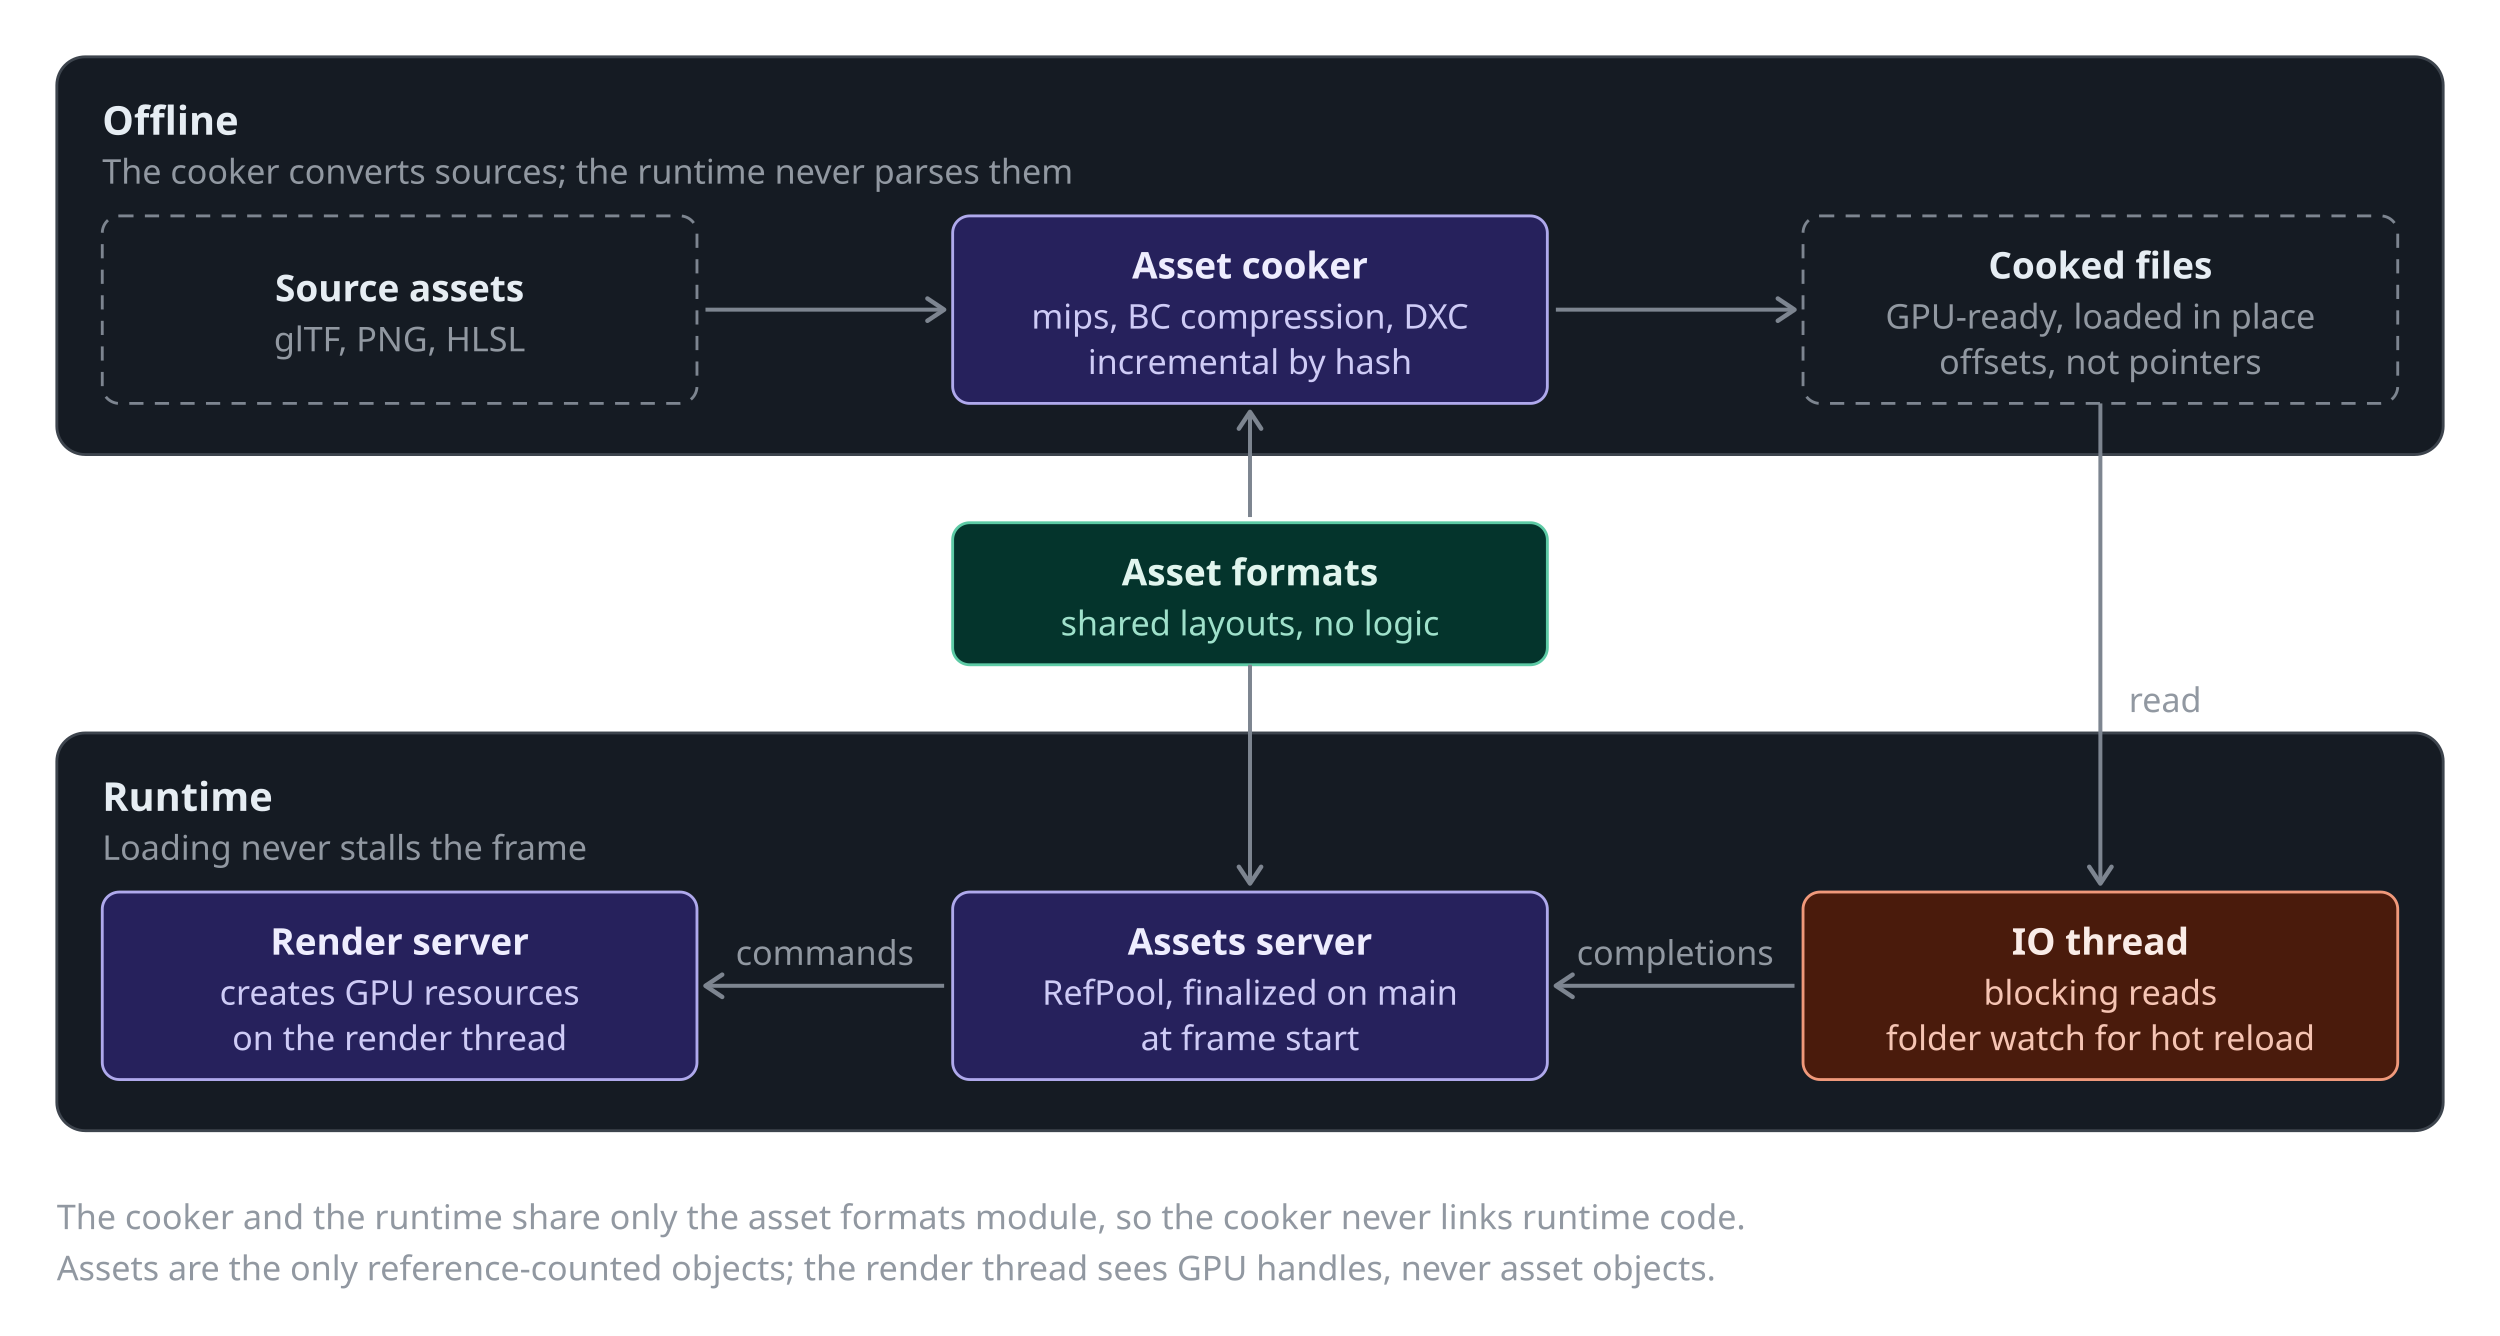
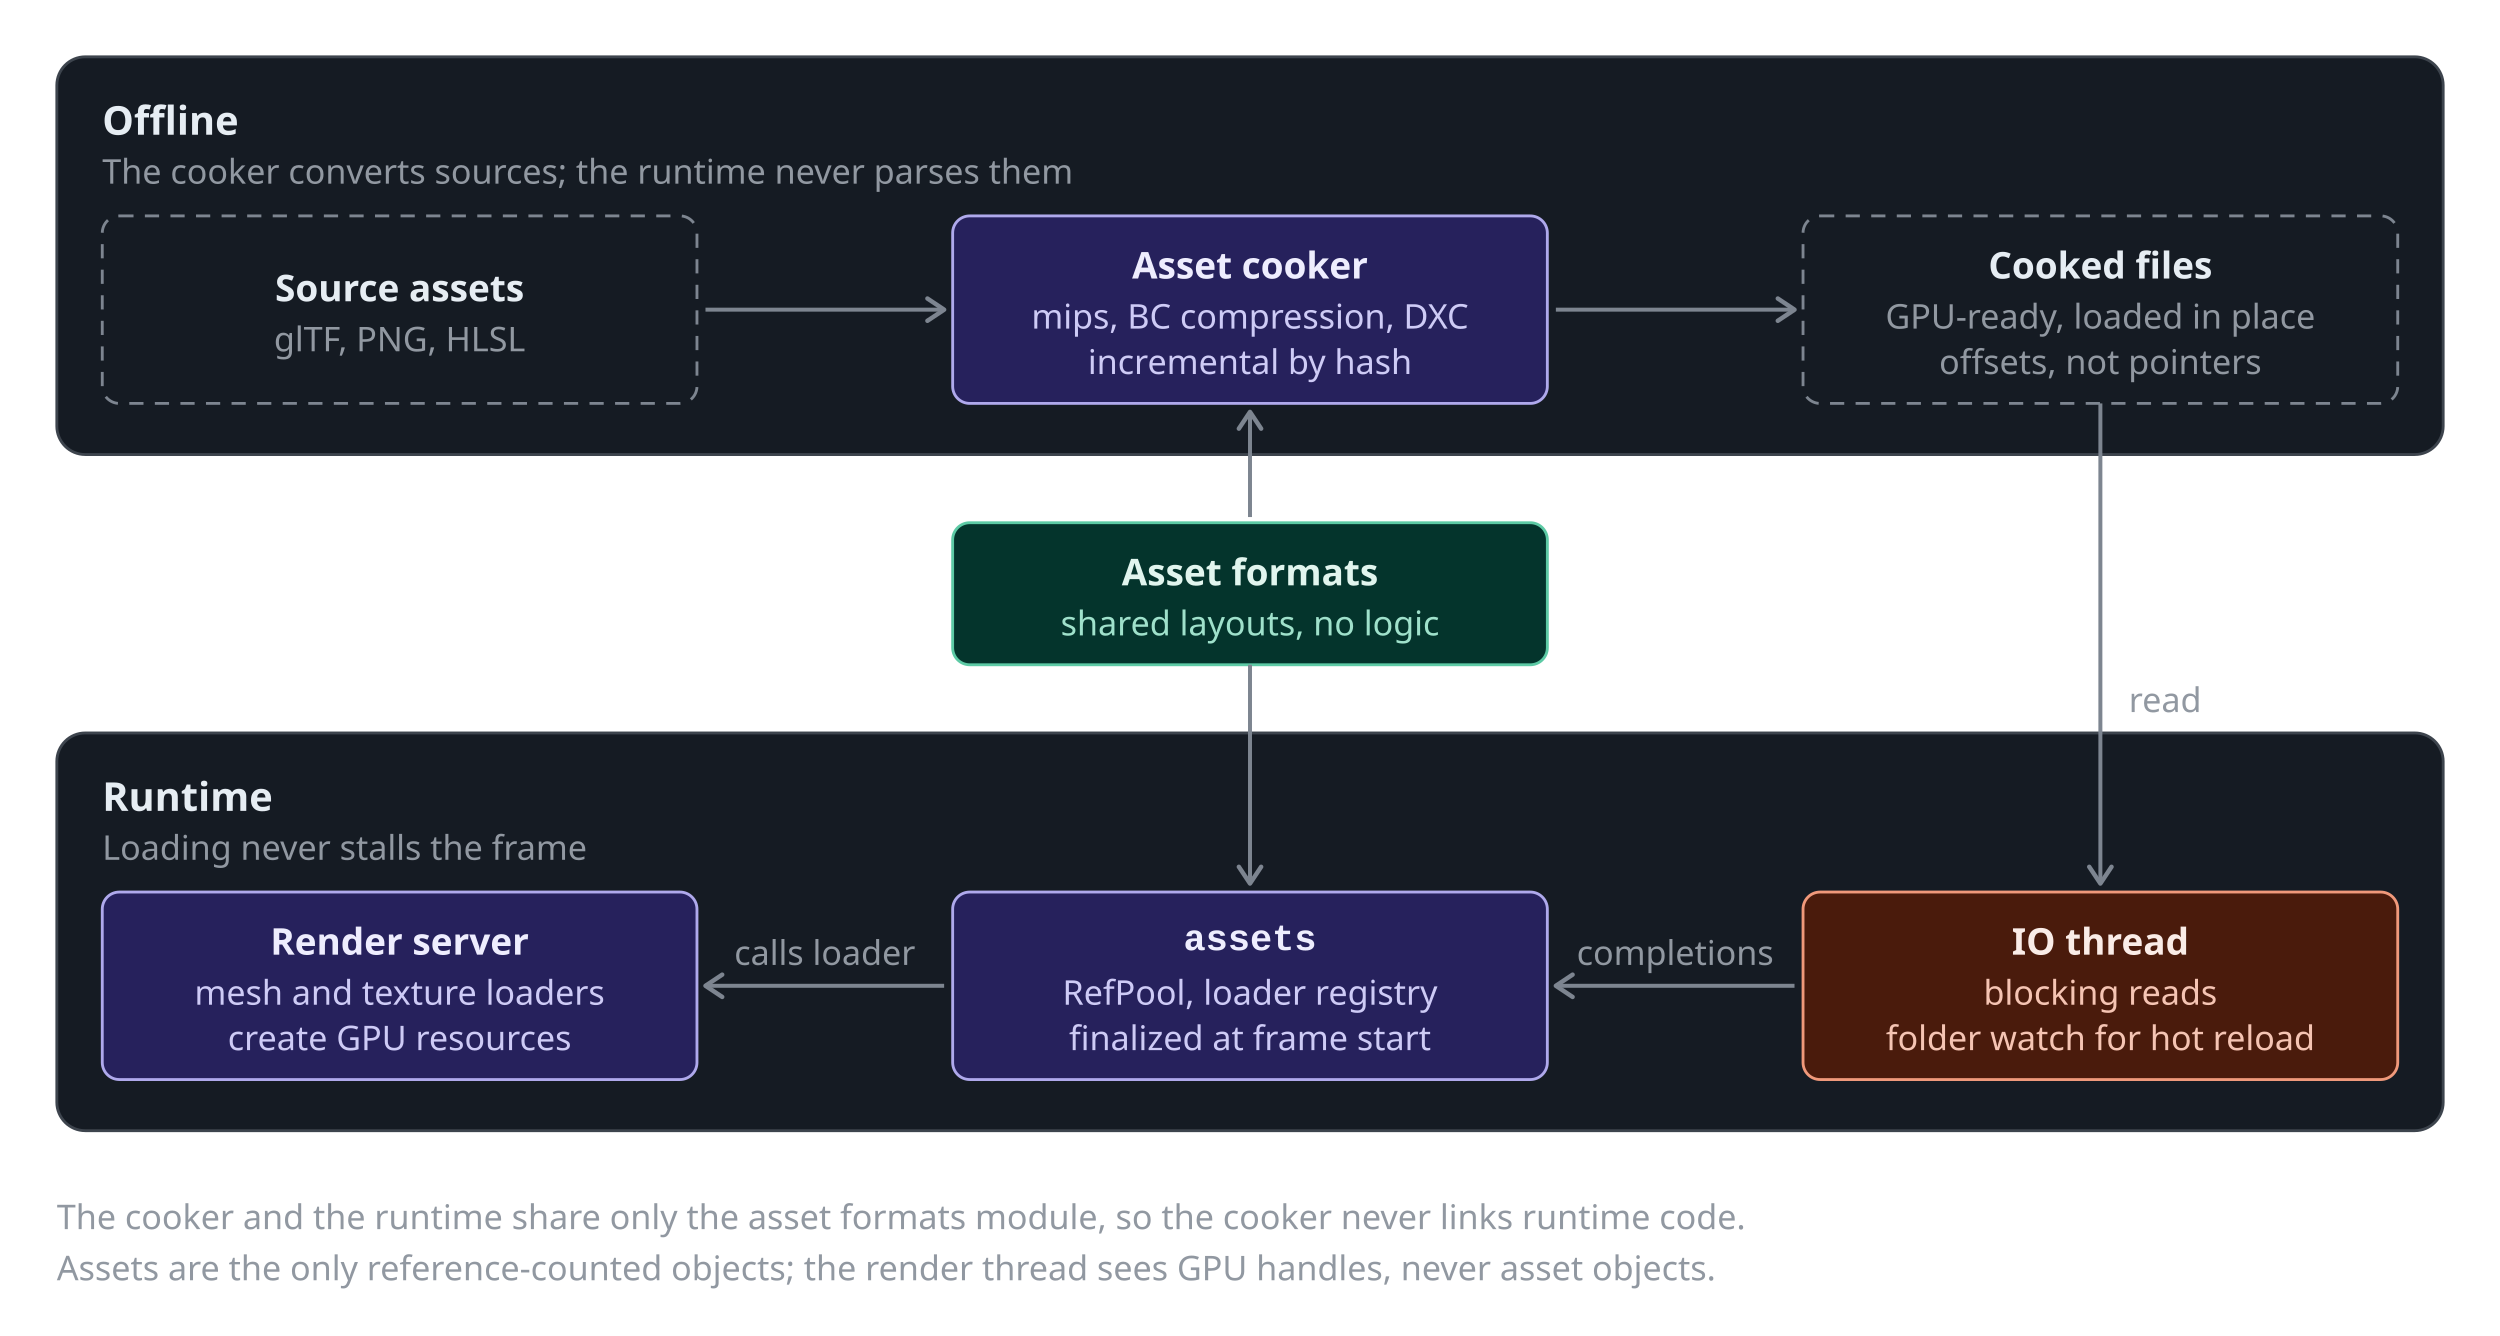
<svg xmlns="http://www.w3.org/2000/svg" width="880" height="470" viewBox="0 0 880 470" role="img" font-family="-apple-system, BlinkMacSystemFont, 'Segoe UI', 'Noto Sans', Helvetica, Arial, sans-serif">
  <defs>
    <marker id="arrow" viewBox="0 0 10 10" refX="8" refY="5" markerWidth="7" markerHeight="7" orient="auto-start-reverse">
      <path d="M2 1L8 5L2 9" fill="none" stroke="#7d8590" stroke-width="1.6" stroke-linecap="round" stroke-linejoin="round" />
    </marker>
  </defs>
  <rect x="20" y="20" width="840" height="140" rx="10" fill="#151b23" stroke="#3d444d" stroke-width="1" />
  <text x="36" y="42" font-size="14" font-weight="600" fill="#e6edf3" text-anchor="start" dominant-baseline="central">Offline</text>
  <text x="36" y="60" font-size="12" font-weight="400" fill="#9198a1" text-anchor="start" dominant-baseline="central">The cooker converts sources; the runtime never parses them</text>
  <rect x="36.0" y="76" width="209.333" height="66" rx="6" fill="none" stroke="#7d8590" stroke-width="1" stroke-dasharray="5 4" />
  <text x="140.667" y="101.0" font-size="13" font-weight="600" fill="#e6edf3" text-anchor="middle" dominant-baseline="central">Source assets</text>
  <text x="140.667" y="119.0" font-size="12" font-weight="400" fill="#9198a1" text-anchor="middle" dominant-baseline="central">glTF, PNG, HLSL</text>
  <rect x="335.333" y="76" width="209.333" height="66" rx="6" fill="#26215C" stroke="#AFA9EC" stroke-width="1" />
  <text x="440" y="93.0" font-size="13" font-weight="600" fill="#EEEDFE" text-anchor="middle" dominant-baseline="central">Asset cooker</text>
  <text x="440" y="111.0" font-size="12" font-weight="400" fill="#CECBF6" text-anchor="middle" dominant-baseline="central">mips, BC compression, DXC</text>
  <text x="440" y="127.0" font-size="12" font-weight="400" fill="#CECBF6" text-anchor="middle" dominant-baseline="central">incremental by hash</text>
  <rect x="634.667" y="76" width="209.333" height="66" rx="6" fill="none" stroke="#7d8590" stroke-width="1" stroke-dasharray="5 4" />
  <text x="739.333" y="93.0" font-size="13" font-weight="600" fill="#e6edf3" text-anchor="middle" dominant-baseline="central">Cooked files</text>
  <text x="739.333" y="111.0" font-size="12" font-weight="400" fill="#9198a1" text-anchor="middle" dominant-baseline="central">GPU-ready, loaded in place</text>
  <text x="739.333" y="127.0" font-size="12" font-weight="400" fill="#9198a1" text-anchor="middle" dominant-baseline="central">offsets, not pointers</text>
  <path d="M248.333 109.0 L332.333 109.0" fill="none" stroke="#7d8590" stroke-width="1.4" marker-end="url(#arrow)" />
  <path d="M547.667 109.0 L631.667 109.0" fill="none" stroke="#7d8590" stroke-width="1.4" marker-end="url(#arrow)" />
  <rect x="335.333" y="184" width="209.333" height="50" rx="6" fill="#04342C" stroke="#5DCAA5" stroke-width="1" />
  <text x="440" y="201.0" font-size="13" font-weight="600" fill="#E1F5EE" text-anchor="middle" dominant-baseline="central">Asset formats</text>
  <text x="440" y="219.0" font-size="12" font-weight="400" fill="#9FE1CB" text-anchor="middle" dominant-baseline="central">shared layouts, no logic</text>
  <path d="M440 182 L440 145" fill="none" stroke="#7d8590" stroke-width="1.4" marker-end="url(#arrow)" />
  <rect x="20" y="258" width="840" height="140" rx="10" fill="#151b23" stroke="#3d444d" stroke-width="1" />
  <text x="36" y="280" font-size="14" font-weight="600" fill="#e6edf3" text-anchor="start" dominant-baseline="central">Runtime</text>
  <text x="36" y="298" font-size="12" font-weight="400" fill="#9198a1" text-anchor="start" dominant-baseline="central">Loading never stalls the frame</text>
  <rect x="634.667" y="314" width="209.333" height="66" rx="6" fill="#4A1B0C" stroke="#F0997B" stroke-width="1" />
  <text x="739.333" y="331.0" font-size="13" font-weight="600" fill="#FAECE7" text-anchor="middle" dominant-baseline="central">IO thread</text>
  <text x="739.333" y="349.0" font-size="12" font-weight="400" fill="#F5C4B3" text-anchor="middle" dominant-baseline="central">blocking reads</text>
  <text x="739.333" y="365.0" font-size="12" font-weight="400" fill="#F5C4B3" text-anchor="middle" dominant-baseline="central">folder watch for hot reload</text>
  <rect x="335.333" y="314" width="209.333" height="66" rx="6" fill="#26215C" stroke="#AFA9EC" stroke-width="1" />
-   <text x="440" y="331.0" font-size="13" font-weight="600" fill="#EEEDFE" text-anchor="middle" dominant-baseline="central">Assets server</text>
-   <text x="440" y="349.0" font-size="12" font-weight="400" fill="#CECBF6" text-anchor="middle" dominant-baseline="central">RefPool, finalized on main</text>
-   <text x="440" y="365.0" font-size="12" font-weight="400" fill="#CECBF6" text-anchor="middle" dominant-baseline="central">at frame start</text>
+   <text x="440" y="331.0" font-size="13" font-weight="600" fill="#EEEDFE" font-family="ui-monospace, SFMono-Regular, 'SF Mono', Menlo, Consolas, 'Liberation Mono', monospace" text-anchor="middle" dominant-baseline="central">assets</text>
+   <text x="440" y="349.0" font-size="12" font-weight="400" fill="#CECBF6" text-anchor="middle" dominant-baseline="central">RefPool, loader registry</text>
+   <text x="440" y="365.0" font-size="12" font-weight="400" fill="#CECBF6" text-anchor="middle" dominant-baseline="central">finalized at frame start</text>
  <rect x="36.0" y="314" width="209.333" height="66" rx="6" fill="#26215C" stroke="#AFA9EC" stroke-width="1" />
  <text x="140.667" y="331.0" font-size="13" font-weight="600" fill="#EEEDFE" text-anchor="middle" dominant-baseline="central">Render server</text>
-   <text x="140.667" y="349.0" font-size="12" font-weight="400" fill="#CECBF6" text-anchor="middle" dominant-baseline="central">creates GPU resources</text>
-   <text x="140.667" y="365.0" font-size="12" font-weight="400" fill="#CECBF6" text-anchor="middle" dominant-baseline="central">on the render thread</text>
+   <text x="140.667" y="349.0" font-size="12" font-weight="400" fill="#CECBF6" text-anchor="middle" dominant-baseline="central">mesh and texture loaders</text>
+   <text x="140.667" y="365.0" font-size="12" font-weight="400" fill="#CECBF6" text-anchor="middle" dominant-baseline="central">create GPU resources</text>
  <path d="M440 234 L440 311" fill="none" stroke="#7d8590" stroke-width="1.4" marker-end="url(#arrow)" />
  <path d="M739.333 142 L739.333 311" fill="none" stroke="#7d8590" stroke-width="1.4" marker-end="url(#arrow)" />
  <path d="M631.667 347.0 L547.667 347.0" fill="none" stroke="#7d8590" stroke-width="1.4" marker-end="url(#arrow)" />
  <path d="M332.333 347.0 L248.333 347.0" fill="none" stroke="#7d8590" stroke-width="1.4" marker-end="url(#arrow)" />
  <text x="749.333" y="246" font-size="12" font-weight="400" fill="#9198a1" text-anchor="start" dominant-baseline="central">read</text>
  <text x="589.667" y="335.0" font-size="12" font-weight="400" fill="#9198a1" text-anchor="middle" dominant-baseline="central">completions</text>
-   <text x="290.333" y="335.0" font-size="12" font-weight="400" fill="#9198a1" text-anchor="middle" dominant-baseline="central">commands</text>
+   <text x="290.333" y="335.0" font-size="12" font-weight="400" fill="#9198a1" text-anchor="middle" dominant-baseline="central">calls loader</text>
  <text x="20" y="428" font-size="12" font-weight="400" fill="#9198a1" text-anchor="start" dominant-baseline="central">The cooker and the runtime share only the asset formats module, so the cooker never links runtime code.</text>
  <text x="20" y="446" font-size="12" font-weight="400" fill="#9198a1" text-anchor="start" dominant-baseline="central">Assets are the only reference-counted objects; the render thread sees GPU handles, never asset objects.</text>
</svg>
